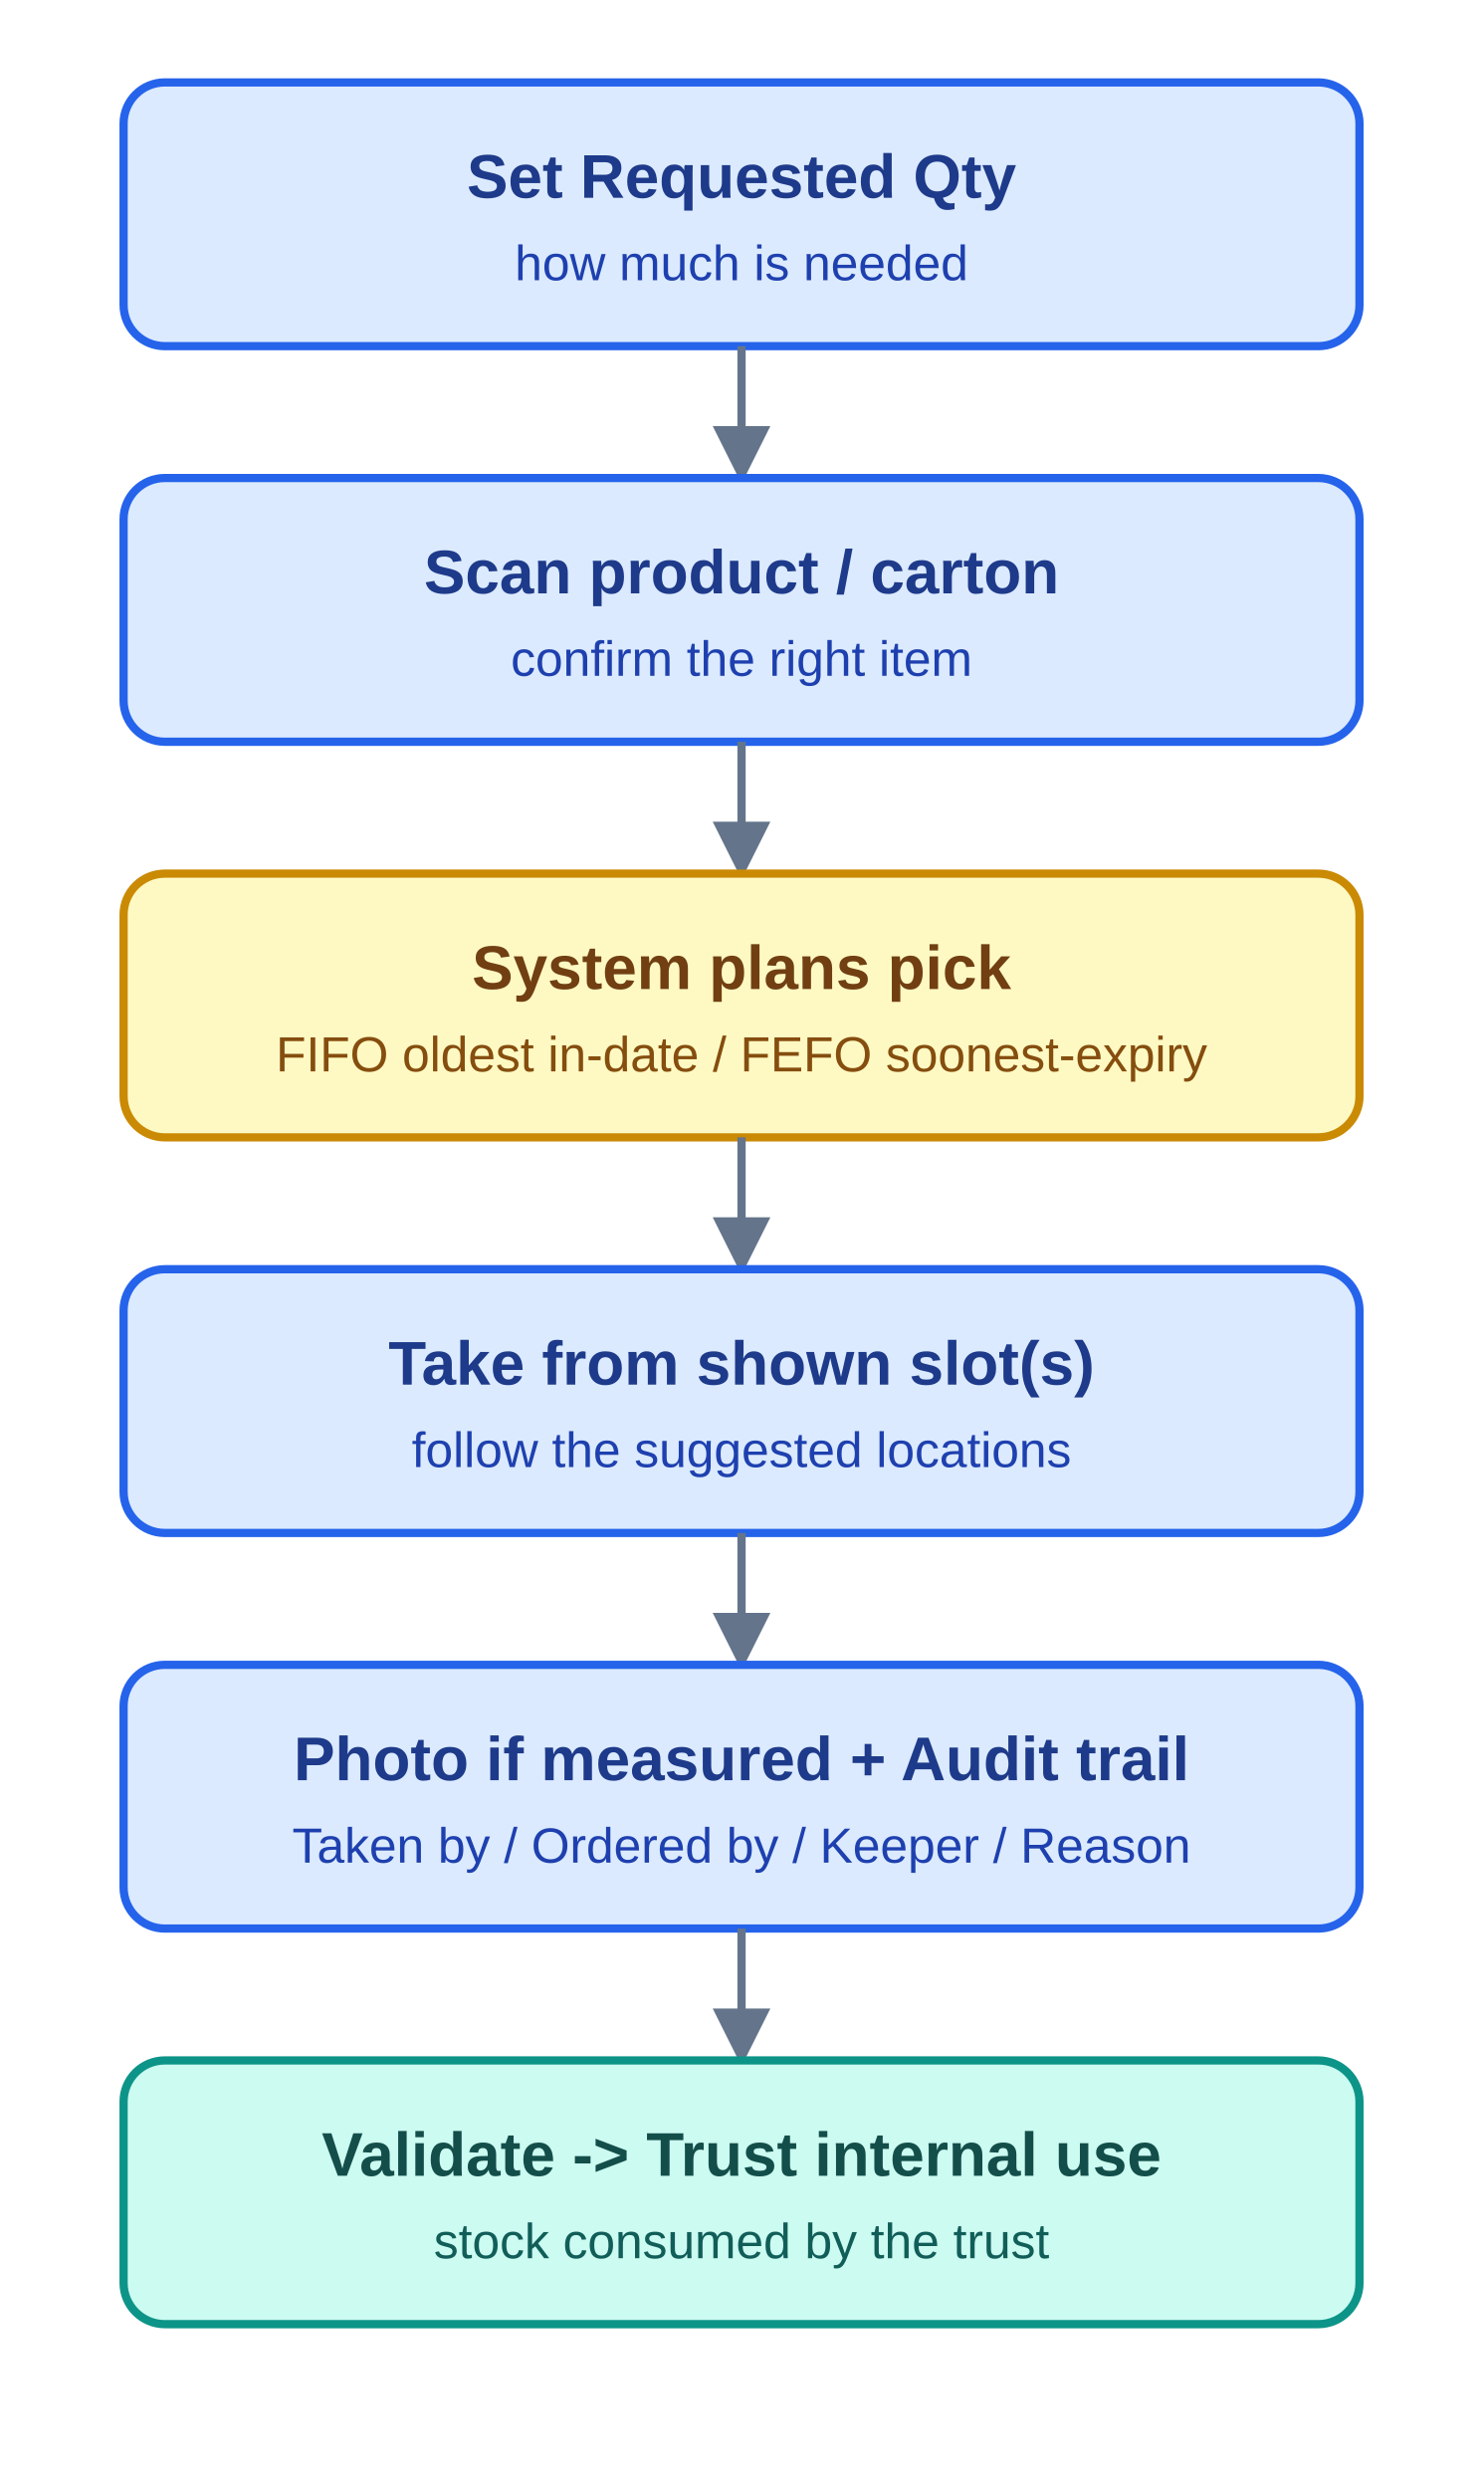
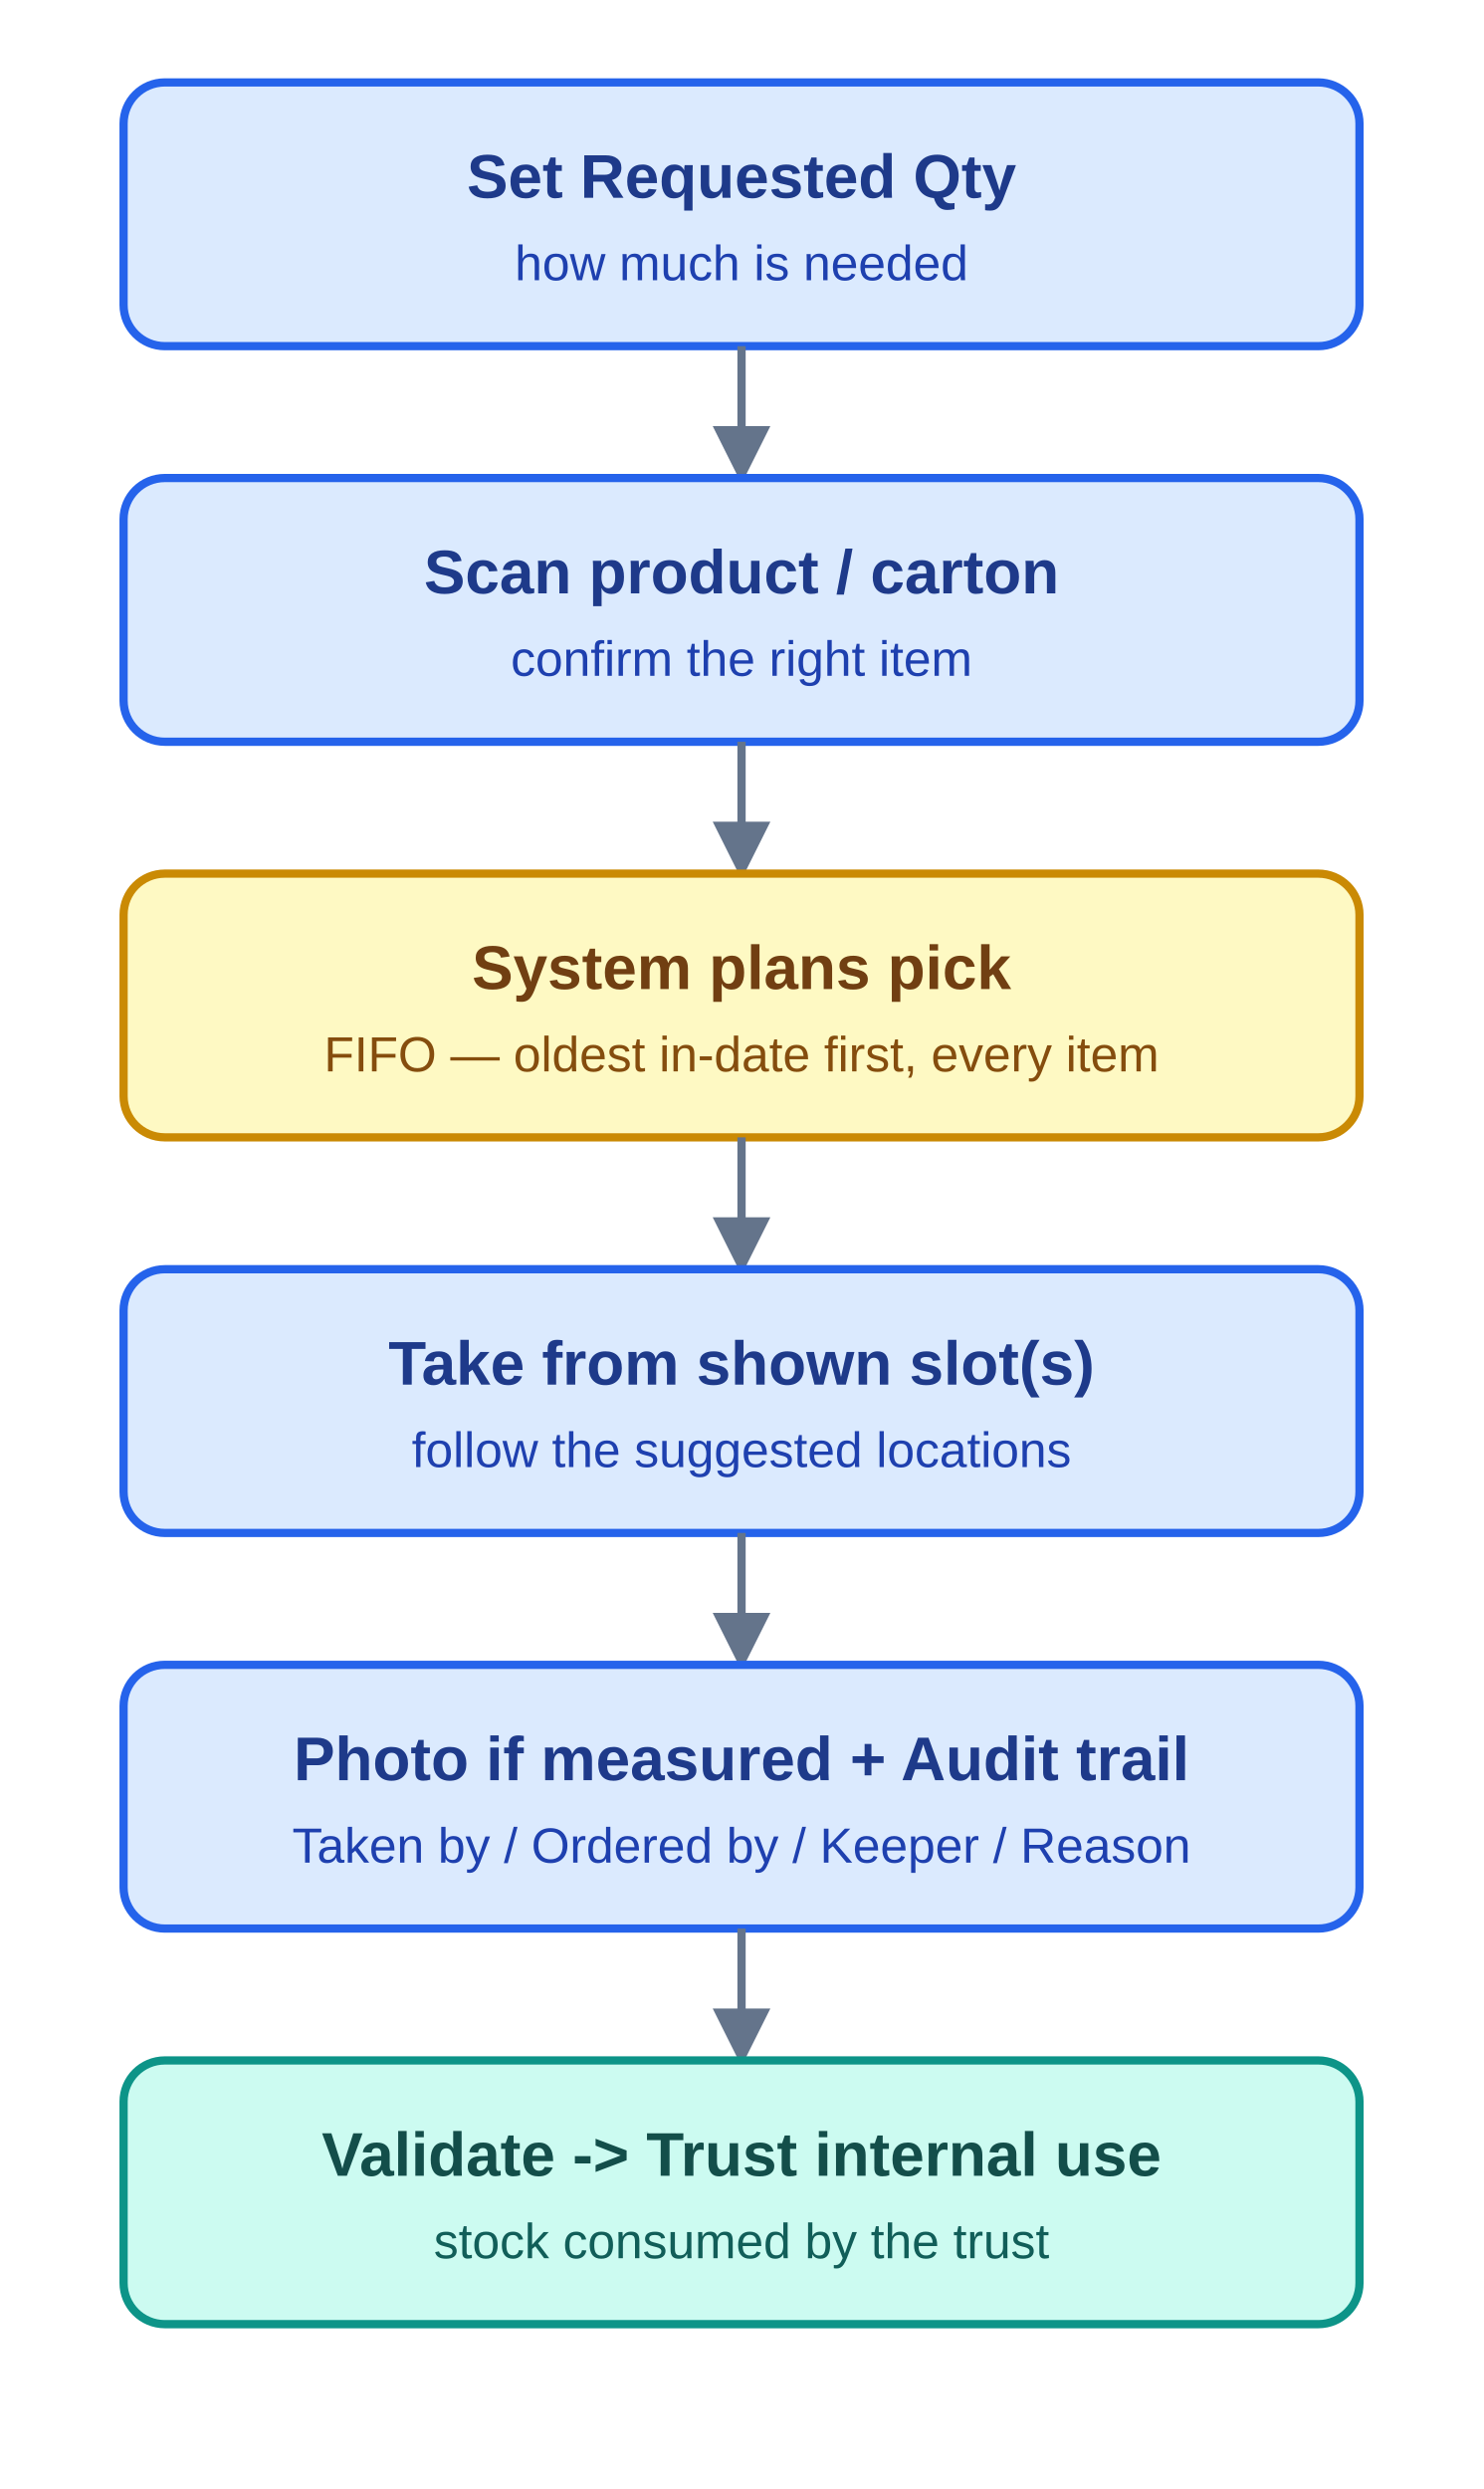
<svg xmlns="http://www.w3.org/2000/svg" viewBox="0 0 360 604" font-family="Segoe UI, Arial, sans-serif" role="img" aria-label="FIFO issue flow">
  <defs>
    <marker id="a" viewBox="0 0 10 10" refX="9" refY="5" markerWidth="7" markerHeight="7" orient="auto-start-reverse">
      <path d="M0,0 L10,5 L0,10 z" fill="#64748b" />
    </marker>
  </defs>
  <rect x="30" y="20" width="300" height="64" rx="10" fill="#dbeafe" stroke="#2563eb" stroke-width="2" />
  <text x="180" y="48" text-anchor="middle" font-size="15" font-weight="600" fill="#1e3a8a">Set Requested Qty</text>
  <text x="180" y="68" text-anchor="middle" font-size="12" fill="#1e40af">how much is needed</text>
  <line x1="180" y1="84" x2="180" y2="116" stroke="#64748b" stroke-width="2" marker-end="url(#a)" />
  <rect x="30" y="116" width="300" height="64" rx="10" fill="#dbeafe" stroke="#2563eb" stroke-width="2" />
  <text x="180" y="144" text-anchor="middle" font-size="15" font-weight="600" fill="#1e3a8a">Scan product / carton</text>
  <text x="180" y="164" text-anchor="middle" font-size="12" fill="#1e40af">confirm the right item</text>
  <line x1="180" y1="180" x2="180" y2="212" stroke="#64748b" stroke-width="2" marker-end="url(#a)" />
  <rect x="30" y="212" width="300" height="64" rx="10" fill="#fef9c3" stroke="#ca8a04" stroke-width="2" />
  <text x="180" y="240" text-anchor="middle" font-size="15" font-weight="600" fill="#713f12">System plans pick</text>
-   <text x="180" y="260" text-anchor="middle" font-size="12" fill="#854d0e">FIFO oldest in-date / FEFO soonest-expiry</text>
+   <text x="180" y="260" text-anchor="middle" font-size="12" fill="#854d0e">FIFO — oldest in-date first, every item</text>
  <line x1="180" y1="276" x2="180" y2="308" stroke="#64748b" stroke-width="2" marker-end="url(#a)" />
  <rect x="30" y="308" width="300" height="64" rx="10" fill="#dbeafe" stroke="#2563eb" stroke-width="2" />
  <text x="180" y="336" text-anchor="middle" font-size="15" font-weight="600" fill="#1e3a8a">Take from shown slot(s)</text>
  <text x="180" y="356" text-anchor="middle" font-size="12" fill="#1e40af">follow the suggested locations</text>
  <line x1="180" y1="372" x2="180" y2="404" stroke="#64748b" stroke-width="2" marker-end="url(#a)" />
  <rect x="30" y="404" width="300" height="64" rx="10" fill="#dbeafe" stroke="#2563eb" stroke-width="2" />
  <text x="180" y="432" text-anchor="middle" font-size="15" font-weight="600" fill="#1e3a8a">Photo if measured + Audit trail</text>
  <text x="180" y="452" text-anchor="middle" font-size="12" fill="#1e40af">Taken by / Ordered by / Keeper / Reason</text>
  <line x1="180" y1="468" x2="180" y2="500" stroke="#64748b" stroke-width="2" marker-end="url(#a)" />
  <rect x="30" y="500" width="300" height="64" rx="10" fill="#ccfbf1" stroke="#0d9488" stroke-width="2" />
  <text x="180" y="528" text-anchor="middle" font-size="15" font-weight="600" fill="#134e4a">Validate -&gt; Trust internal use</text>
  <text x="180" y="548" text-anchor="middle" font-size="12" fill="#115e59">stock consumed by the trust</text>
</svg>
